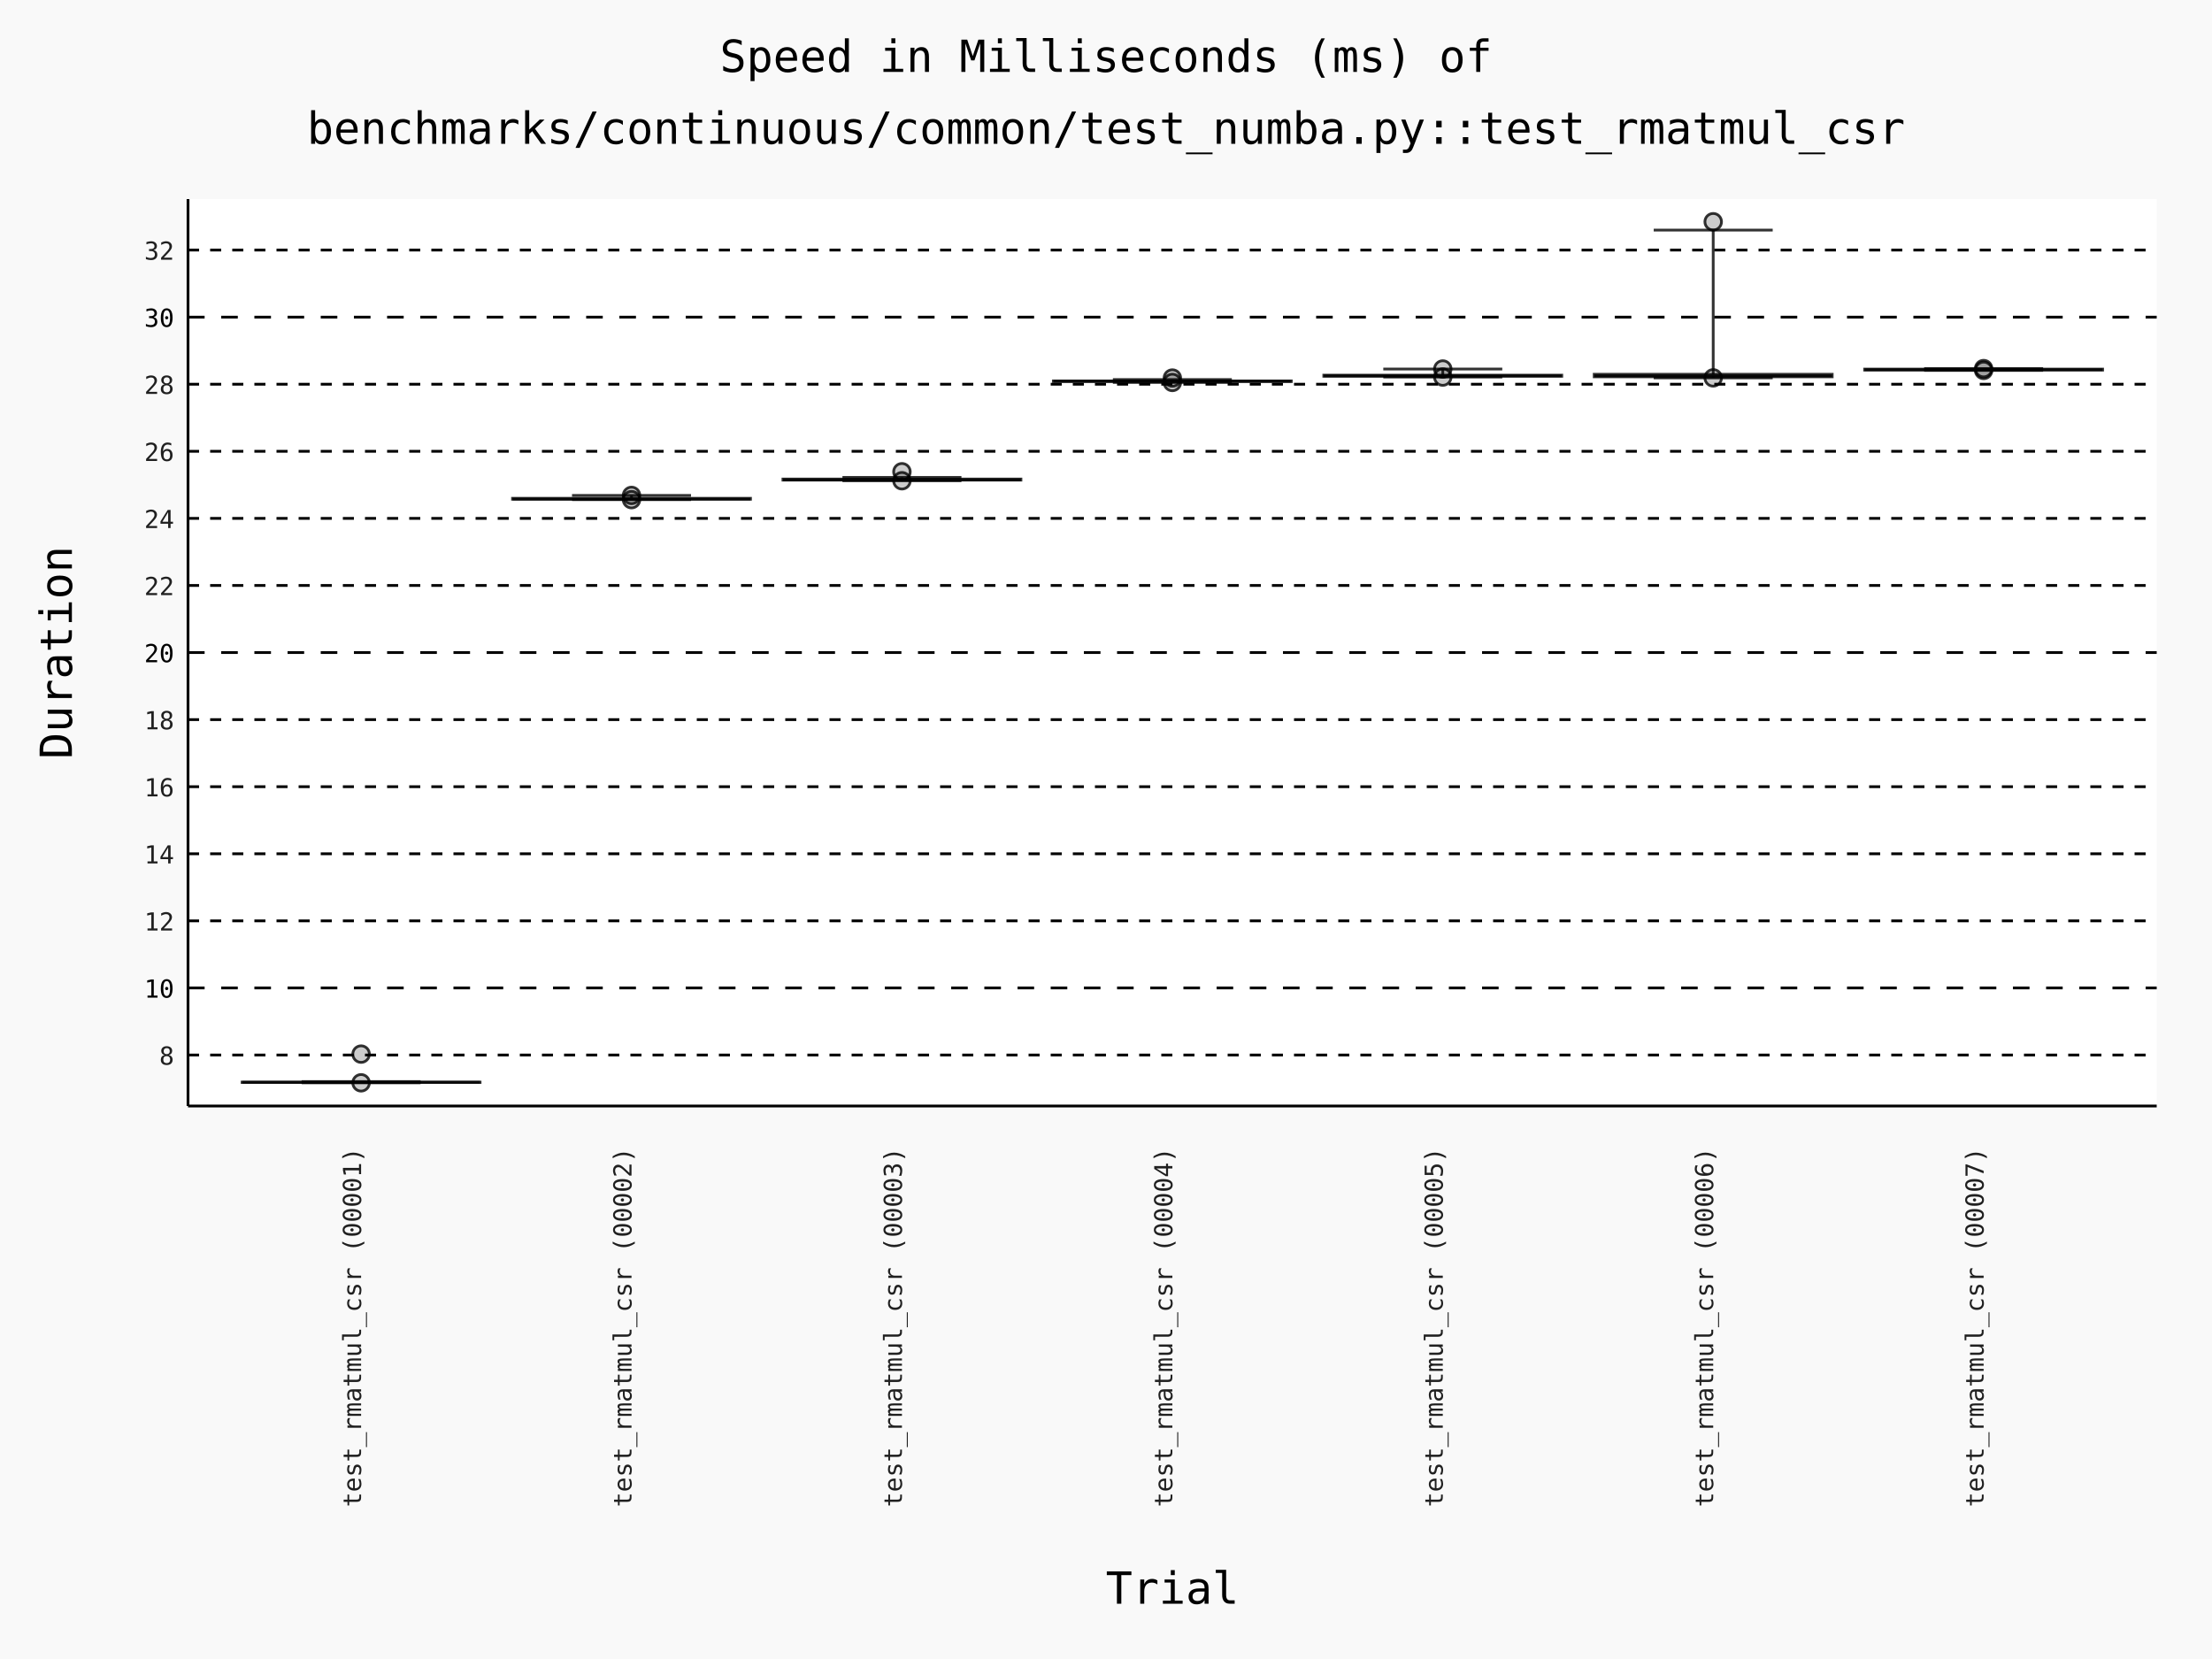
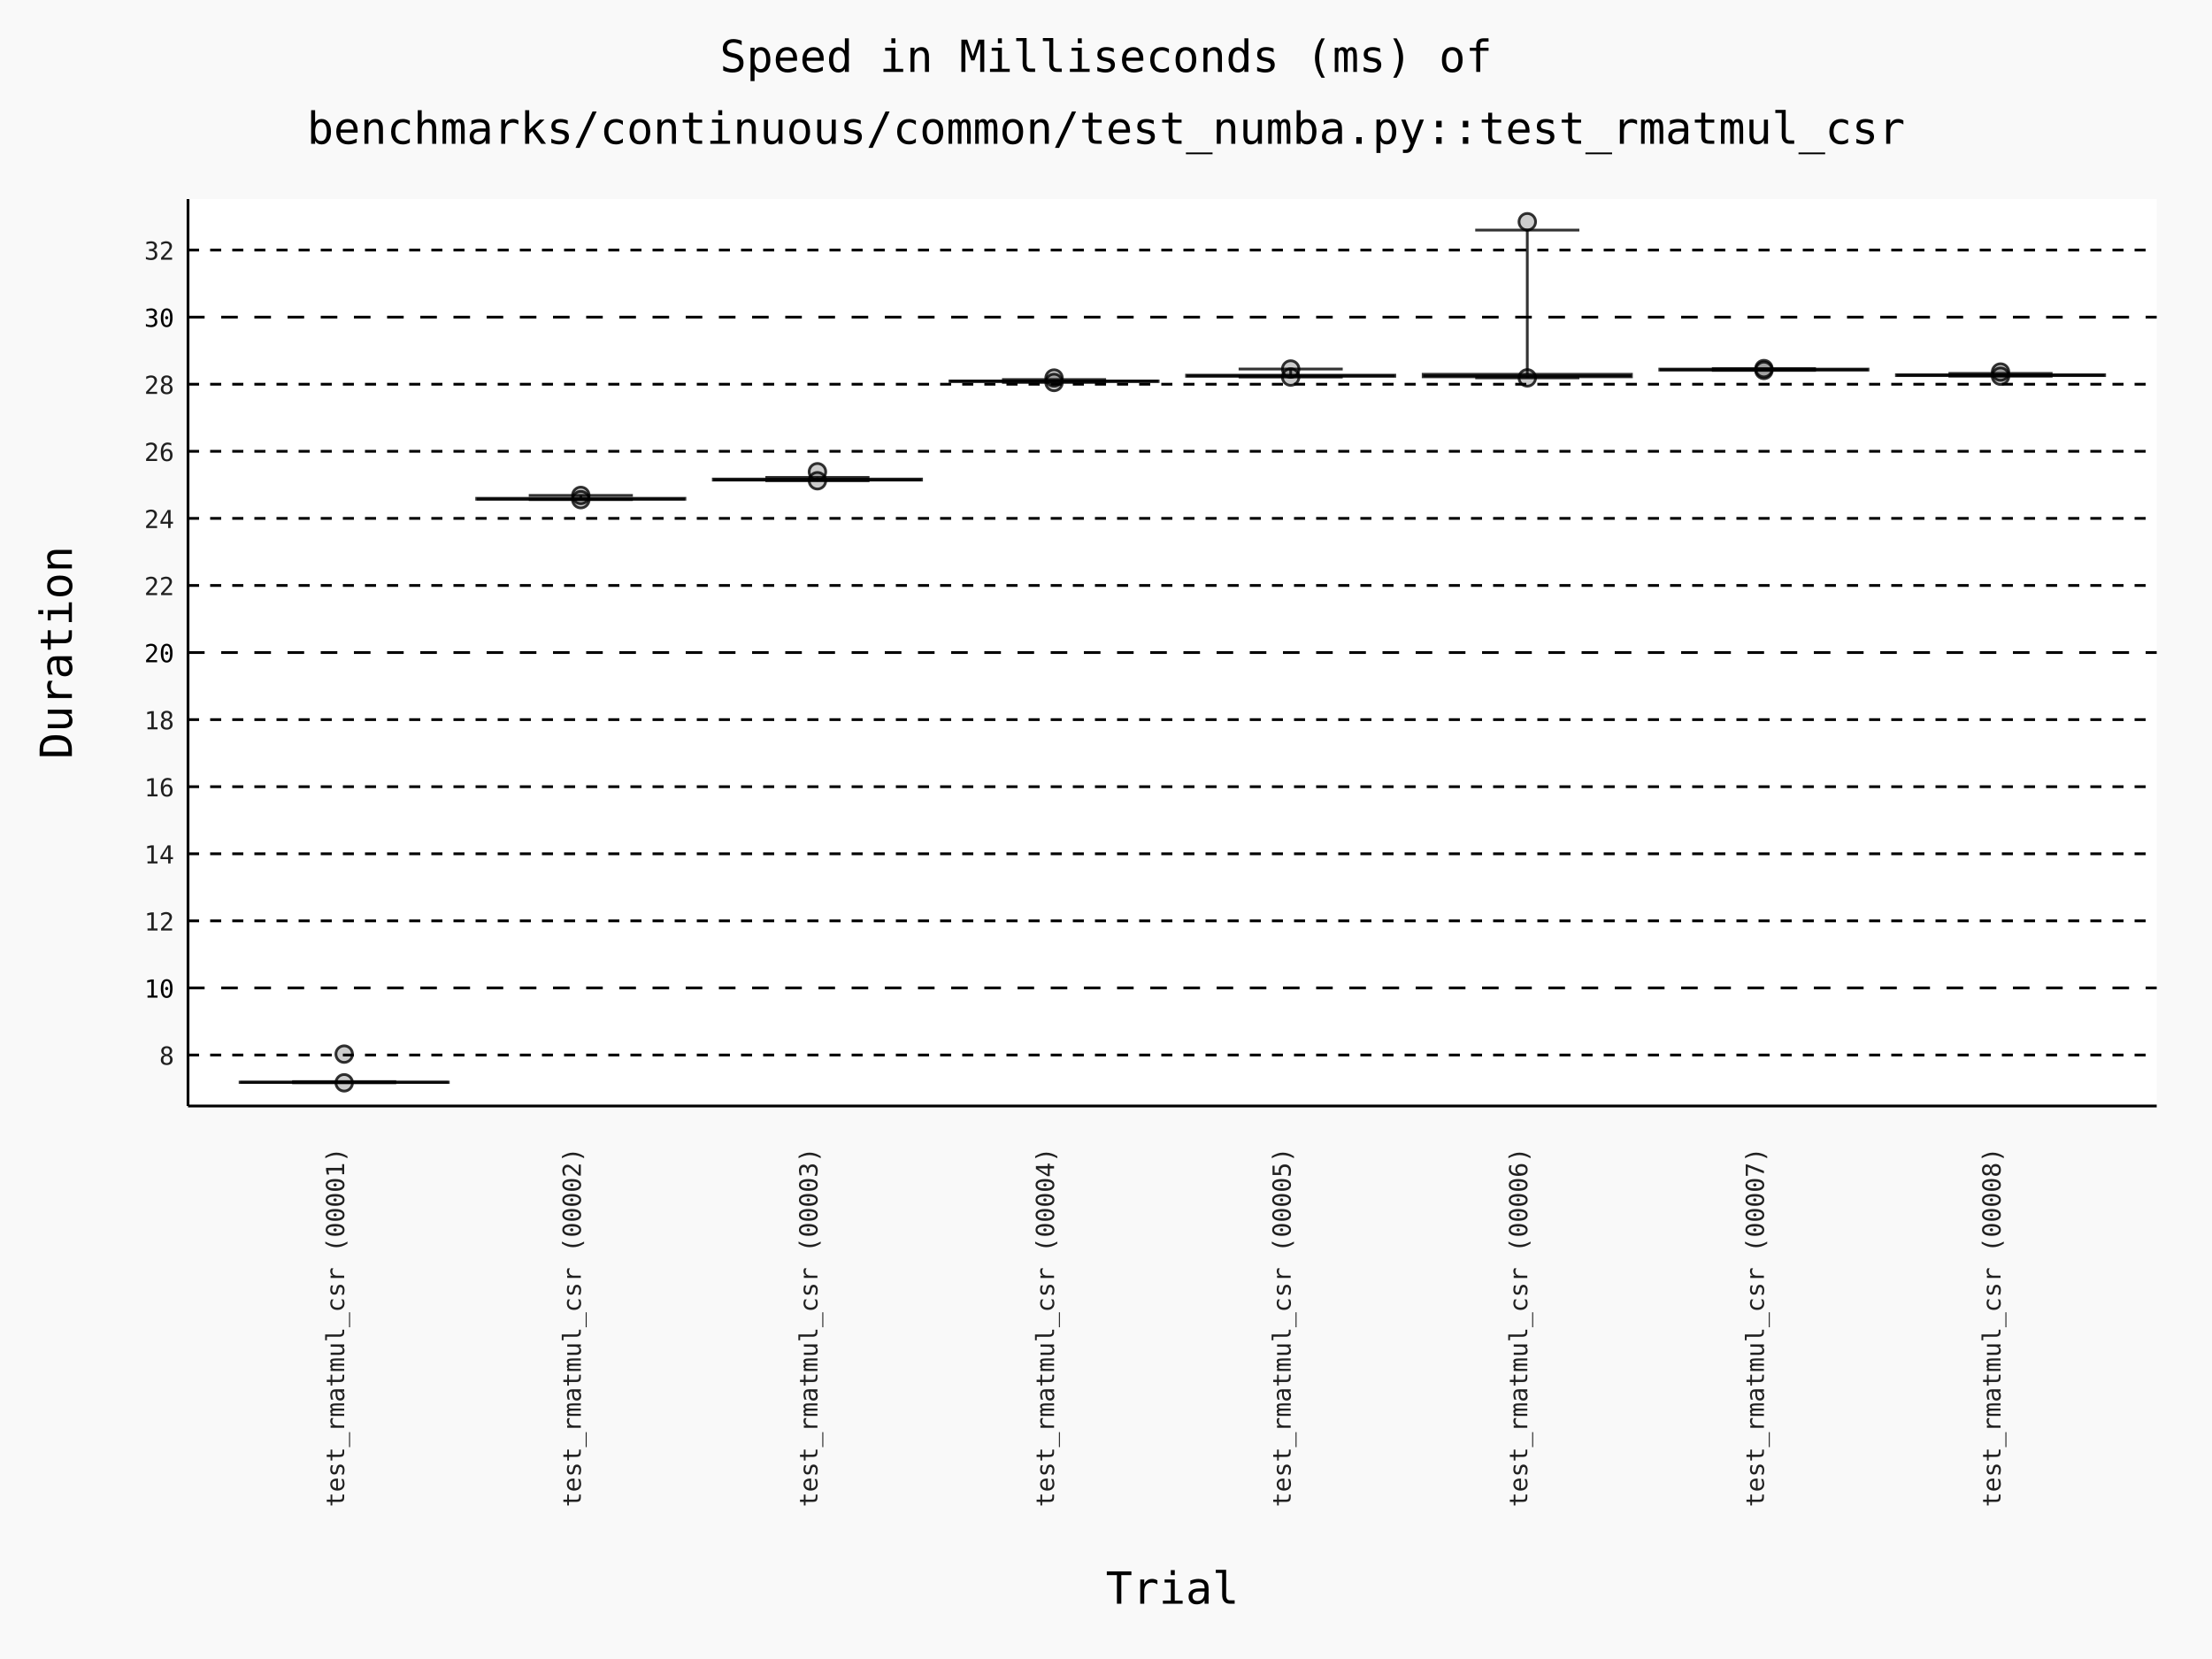
- <svg xmlns="http://www.w3.org/2000/svg" id="chart-fbdef8bd-3970-4d0d-8aaa-e2d24a8846f6" class="pygal-chart" viewBox="0 0 800 600">
+ <svg xmlns="http://www.w3.org/2000/svg" id="chart-9d02bee4-a7a6-4a0a-b1f0-3e94d3b3ff02" class="pygal-chart" viewBox="0 0 800 600">
  <defs>
-     <style type="text/css">#chart-fbdef8bd-3970-4d0d-8aaa-e2d24a8846f6{-webkit-user-select:none;-webkit-font-smoothing:antialiased;font-family:Consolas,"Deja Vu Sans Mono","Bitstream Vera Sans Mono","Courier New",monospace}#chart-fbdef8bd-3970-4d0d-8aaa-e2d24a8846f6 .title{font-family:Consolas,"Deja Vu Sans Mono","Bitstream Vera Sans Mono","Courier New",monospace;font-size:16px}#chart-fbdef8bd-3970-4d0d-8aaa-e2d24a8846f6 .legends .legend text{font-family:Consolas,"Deja Vu Sans Mono","Bitstream Vera Sans Mono","Courier New",monospace;font-size:14px}#chart-fbdef8bd-3970-4d0d-8aaa-e2d24a8846f6 .axis text{font-family:Consolas,"Deja Vu Sans Mono","Bitstream Vera Sans Mono","Courier New",monospace;font-size:10px}#chart-fbdef8bd-3970-4d0d-8aaa-e2d24a8846f6 .axis text.major{font-family:Consolas,"Deja Vu Sans Mono","Bitstream Vera Sans Mono","Courier New",monospace;font-size:10px}#chart-fbdef8bd-3970-4d0d-8aaa-e2d24a8846f6 .text-overlay text.value{font-family:Consolas,"Deja Vu Sans Mono","Bitstream Vera Sans Mono","Courier New",monospace;font-size:16px}#chart-fbdef8bd-3970-4d0d-8aaa-e2d24a8846f6 .text-overlay text.label{font-family:Consolas,"Deja Vu Sans Mono","Bitstream Vera Sans Mono","Courier New",monospace;font-size:10px}#chart-fbdef8bd-3970-4d0d-8aaa-e2d24a8846f6 .tooltip{font-family:Consolas,"Deja Vu Sans Mono","Bitstream Vera Sans Mono","Courier New",monospace;font-size:14px}#chart-fbdef8bd-3970-4d0d-8aaa-e2d24a8846f6 text.no_data{font-family:Consolas,"Deja Vu Sans Mono","Bitstream Vera Sans Mono","Courier New",monospace;font-size:64px}
- #chart-fbdef8bd-3970-4d0d-8aaa-e2d24a8846f6{background-color:rgba(249,249,249,1)}#chart-fbdef8bd-3970-4d0d-8aaa-e2d24a8846f6 path,#chart-fbdef8bd-3970-4d0d-8aaa-e2d24a8846f6 line,#chart-fbdef8bd-3970-4d0d-8aaa-e2d24a8846f6 rect,#chart-fbdef8bd-3970-4d0d-8aaa-e2d24a8846f6 circle{-webkit-transition:150ms;-moz-transition:150ms;transition:150ms}#chart-fbdef8bd-3970-4d0d-8aaa-e2d24a8846f6 .graph &gt; .background{fill:rgba(249,249,249,1)}#chart-fbdef8bd-3970-4d0d-8aaa-e2d24a8846f6 .plot &gt; .background{fill:rgba(255,255,255,1)}#chart-fbdef8bd-3970-4d0d-8aaa-e2d24a8846f6 .graph{fill:rgba(0,0,0,.87)}#chart-fbdef8bd-3970-4d0d-8aaa-e2d24a8846f6 text.no_data{fill:rgba(0,0,0,1)}#chart-fbdef8bd-3970-4d0d-8aaa-e2d24a8846f6 .title{fill:rgba(0,0,0,1)}#chart-fbdef8bd-3970-4d0d-8aaa-e2d24a8846f6 .legends .legend text{fill:rgba(0,0,0,.87)}#chart-fbdef8bd-3970-4d0d-8aaa-e2d24a8846f6 .legends .legend:hover text{fill:rgba(0,0,0,1)}#chart-fbdef8bd-3970-4d0d-8aaa-e2d24a8846f6 .axis .line{stroke:rgba(0,0,0,1)}#chart-fbdef8bd-3970-4d0d-8aaa-e2d24a8846f6 .axis .guide.line{stroke:rgba(0,0,0,.54)}#chart-fbdef8bd-3970-4d0d-8aaa-e2d24a8846f6 .axis .major.line{stroke:rgba(0,0,0,.87)}#chart-fbdef8bd-3970-4d0d-8aaa-e2d24a8846f6 .axis text.major{fill:rgba(0,0,0,1)}#chart-fbdef8bd-3970-4d0d-8aaa-e2d24a8846f6 .axis.y .guides:hover .guide.line,#chart-fbdef8bd-3970-4d0d-8aaa-e2d24a8846f6 .line-graph .axis.x .guides:hover .guide.line,#chart-fbdef8bd-3970-4d0d-8aaa-e2d24a8846f6 .stackedline-graph .axis.x .guides:hover .guide.line,#chart-fbdef8bd-3970-4d0d-8aaa-e2d24a8846f6 .xy-graph .axis.x .guides:hover .guide.line{stroke:rgba(0,0,0,1)}#chart-fbdef8bd-3970-4d0d-8aaa-e2d24a8846f6 .axis .guides:hover text{fill:rgba(0,0,0,1)}#chart-fbdef8bd-3970-4d0d-8aaa-e2d24a8846f6 .reactive{fill-opacity:.7;stroke-opacity:.8;stroke-width:1}#chart-fbdef8bd-3970-4d0d-8aaa-e2d24a8846f6 .ci{stroke:rgba(0,0,0,.87)}#chart-fbdef8bd-3970-4d0d-8aaa-e2d24a8846f6 .reactive.active,#chart-fbdef8bd-3970-4d0d-8aaa-e2d24a8846f6 .active .reactive{fill-opacity:.8;stroke-opacity:.9;stroke-width:4}#chart-fbdef8bd-3970-4d0d-8aaa-e2d24a8846f6 .ci .reactive.active{stroke-width:1.5}#chart-fbdef8bd-3970-4d0d-8aaa-e2d24a8846f6 .series text{fill:rgba(0,0,0,1)}#chart-fbdef8bd-3970-4d0d-8aaa-e2d24a8846f6 .tooltip rect{fill:rgba(255,255,255,1);stroke:rgba(0,0,0,1);-webkit-transition:opacity 150ms;-moz-transition:opacity 150ms;transition:opacity 150ms}#chart-fbdef8bd-3970-4d0d-8aaa-e2d24a8846f6 .tooltip .label{fill:rgba(0,0,0,.87)}#chart-fbdef8bd-3970-4d0d-8aaa-e2d24a8846f6 .tooltip .label{fill:rgba(0,0,0,.87)}#chart-fbdef8bd-3970-4d0d-8aaa-e2d24a8846f6 .tooltip .legend{font-size:.8em;fill:rgba(0,0,0,.54)}#chart-fbdef8bd-3970-4d0d-8aaa-e2d24a8846f6 .tooltip .x_label{font-size:.6em;fill:rgba(0,0,0,1)}#chart-fbdef8bd-3970-4d0d-8aaa-e2d24a8846f6 .tooltip .xlink{font-size:.5em;text-decoration:underline}#chart-fbdef8bd-3970-4d0d-8aaa-e2d24a8846f6 .tooltip .value{font-size:1.5em}#chart-fbdef8bd-3970-4d0d-8aaa-e2d24a8846f6 .bound{font-size:.5em}#chart-fbdef8bd-3970-4d0d-8aaa-e2d24a8846f6 .max-value{font-size:.75em;fill:rgba(0,0,0,.54)}#chart-fbdef8bd-3970-4d0d-8aaa-e2d24a8846f6 .map-element{fill:rgba(255,255,255,1);stroke:rgba(0,0,0,.54) !important}#chart-fbdef8bd-3970-4d0d-8aaa-e2d24a8846f6 .map-element .reactive{fill-opacity:inherit;stroke-opacity:inherit}#chart-fbdef8bd-3970-4d0d-8aaa-e2d24a8846f6 .color-0,#chart-fbdef8bd-3970-4d0d-8aaa-e2d24a8846f6 .color-0 a:visited{stroke:#000000;fill:#000000}#chart-fbdef8bd-3970-4d0d-8aaa-e2d24a8846f6 .color-1,#chart-fbdef8bd-3970-4d0d-8aaa-e2d24a8846f6 .color-1 a:visited{stroke:#000000;fill:#000000}#chart-fbdef8bd-3970-4d0d-8aaa-e2d24a8846f6 .color-2,#chart-fbdef8bd-3970-4d0d-8aaa-e2d24a8846f6 .color-2 a:visited{stroke:#000000;fill:#000000}#chart-fbdef8bd-3970-4d0d-8aaa-e2d24a8846f6 .color-3,#chart-fbdef8bd-3970-4d0d-8aaa-e2d24a8846f6 .color-3 a:visited{stroke:#000000;fill:#000000}#chart-fbdef8bd-3970-4d0d-8aaa-e2d24a8846f6 .color-4,#chart-fbdef8bd-3970-4d0d-8aaa-e2d24a8846f6 .color-4 a:visited{stroke:#000000;fill:#000000}#chart-fbdef8bd-3970-4d0d-8aaa-e2d24a8846f6 .color-5,#chart-fbdef8bd-3970-4d0d-8aaa-e2d24a8846f6 .color-5 a:visited{stroke:#000000;fill:#000000}#chart-fbdef8bd-3970-4d0d-8aaa-e2d24a8846f6 .color-6,#chart-fbdef8bd-3970-4d0d-8aaa-e2d24a8846f6 .color-6 a:visited{stroke:#000000;fill:#000000}#chart-fbdef8bd-3970-4d0d-8aaa-e2d24a8846f6 .text-overlay .color-0 text{fill:white}#chart-fbdef8bd-3970-4d0d-8aaa-e2d24a8846f6 .text-overlay .color-1 text{fill:white}#chart-fbdef8bd-3970-4d0d-8aaa-e2d24a8846f6 .text-overlay .color-2 text{fill:white}#chart-fbdef8bd-3970-4d0d-8aaa-e2d24a8846f6 .text-overlay .color-3 text{fill:white}#chart-fbdef8bd-3970-4d0d-8aaa-e2d24a8846f6 .text-overlay .color-4 text{fill:white}#chart-fbdef8bd-3970-4d0d-8aaa-e2d24a8846f6 .text-overlay .color-5 text{fill:white}#chart-fbdef8bd-3970-4d0d-8aaa-e2d24a8846f6 .text-overlay .color-6 text{fill:white}
- #chart-fbdef8bd-3970-4d0d-8aaa-e2d24a8846f6 text.no_data{text-anchor:middle}#chart-fbdef8bd-3970-4d0d-8aaa-e2d24a8846f6 .guide.line{fill:none}#chart-fbdef8bd-3970-4d0d-8aaa-e2d24a8846f6 .centered{text-anchor:middle}#chart-fbdef8bd-3970-4d0d-8aaa-e2d24a8846f6 .title{text-anchor:middle}#chart-fbdef8bd-3970-4d0d-8aaa-e2d24a8846f6 .legends .legend text{fill-opacity:1}#chart-fbdef8bd-3970-4d0d-8aaa-e2d24a8846f6 .axis.x text{text-anchor:middle}#chart-fbdef8bd-3970-4d0d-8aaa-e2d24a8846f6 .axis.x:not(.web) text[transform]{text-anchor:start}#chart-fbdef8bd-3970-4d0d-8aaa-e2d24a8846f6 .axis.x:not(.web) text[transform].backwards{text-anchor:end}#chart-fbdef8bd-3970-4d0d-8aaa-e2d24a8846f6 .axis.y text{text-anchor:end}#chart-fbdef8bd-3970-4d0d-8aaa-e2d24a8846f6 .axis.y text[transform].backwards{text-anchor:start}#chart-fbdef8bd-3970-4d0d-8aaa-e2d24a8846f6 .axis.y2 text{text-anchor:start}#chart-fbdef8bd-3970-4d0d-8aaa-e2d24a8846f6 .axis.y2 text[transform].backwards{text-anchor:end}#chart-fbdef8bd-3970-4d0d-8aaa-e2d24a8846f6 .axis .guide.line{stroke-dasharray:4,4;stroke:black}#chart-fbdef8bd-3970-4d0d-8aaa-e2d24a8846f6 .axis .major.guide.line{stroke-dasharray:6,6;stroke:black}#chart-fbdef8bd-3970-4d0d-8aaa-e2d24a8846f6 .horizontal .axis.y .guide.line,#chart-fbdef8bd-3970-4d0d-8aaa-e2d24a8846f6 .horizontal .axis.y2 .guide.line,#chart-fbdef8bd-3970-4d0d-8aaa-e2d24a8846f6 .vertical .axis.x .guide.line{opacity:0}#chart-fbdef8bd-3970-4d0d-8aaa-e2d24a8846f6 .horizontal .axis.always_show .guide.line,#chart-fbdef8bd-3970-4d0d-8aaa-e2d24a8846f6 .vertical .axis.always_show .guide.line{opacity:1 !important}#chart-fbdef8bd-3970-4d0d-8aaa-e2d24a8846f6 .axis.y .guides:hover .guide.line,#chart-fbdef8bd-3970-4d0d-8aaa-e2d24a8846f6 .axis.y2 .guides:hover .guide.line,#chart-fbdef8bd-3970-4d0d-8aaa-e2d24a8846f6 .axis.x .guides:hover .guide.line{opacity:1}#chart-fbdef8bd-3970-4d0d-8aaa-e2d24a8846f6 .axis .guides:hover text{opacity:1}#chart-fbdef8bd-3970-4d0d-8aaa-e2d24a8846f6 .nofill{fill:none}#chart-fbdef8bd-3970-4d0d-8aaa-e2d24a8846f6 .subtle-fill{fill-opacity:.2}#chart-fbdef8bd-3970-4d0d-8aaa-e2d24a8846f6 .dot{stroke-width:1px;fill-opacity:1;stroke-opacity:1}#chart-fbdef8bd-3970-4d0d-8aaa-e2d24a8846f6 .dot.active{stroke-width:5px}#chart-fbdef8bd-3970-4d0d-8aaa-e2d24a8846f6 .dot.negative{fill:transparent}#chart-fbdef8bd-3970-4d0d-8aaa-e2d24a8846f6 text,#chart-fbdef8bd-3970-4d0d-8aaa-e2d24a8846f6 tspan{stroke:none !important}#chart-fbdef8bd-3970-4d0d-8aaa-e2d24a8846f6 .series text.active{opacity:1}#chart-fbdef8bd-3970-4d0d-8aaa-e2d24a8846f6 .tooltip rect{fill-opacity:.95;stroke-width:.5}#chart-fbdef8bd-3970-4d0d-8aaa-e2d24a8846f6 .tooltip text{fill-opacity:1}#chart-fbdef8bd-3970-4d0d-8aaa-e2d24a8846f6 .showable{visibility:hidden}#chart-fbdef8bd-3970-4d0d-8aaa-e2d24a8846f6 .showable.shown{visibility:visible}#chart-fbdef8bd-3970-4d0d-8aaa-e2d24a8846f6 .gauge-background{fill:rgba(229,229,229,1);stroke:none}#chart-fbdef8bd-3970-4d0d-8aaa-e2d24a8846f6 .bg-lines{stroke:rgba(249,249,249,1);stroke-width:2px}
+     <style type="text/css">#chart-9d02bee4-a7a6-4a0a-b1f0-3e94d3b3ff02{-webkit-user-select:none;-webkit-font-smoothing:antialiased;font-family:Consolas,"Deja Vu Sans Mono","Bitstream Vera Sans Mono","Courier New",monospace}#chart-9d02bee4-a7a6-4a0a-b1f0-3e94d3b3ff02 .title{font-family:Consolas,"Deja Vu Sans Mono","Bitstream Vera Sans Mono","Courier New",monospace;font-size:16px}#chart-9d02bee4-a7a6-4a0a-b1f0-3e94d3b3ff02 .legends .legend text{font-family:Consolas,"Deja Vu Sans Mono","Bitstream Vera Sans Mono","Courier New",monospace;font-size:14px}#chart-9d02bee4-a7a6-4a0a-b1f0-3e94d3b3ff02 .axis text{font-family:Consolas,"Deja Vu Sans Mono","Bitstream Vera Sans Mono","Courier New",monospace;font-size:10px}#chart-9d02bee4-a7a6-4a0a-b1f0-3e94d3b3ff02 .axis text.major{font-family:Consolas,"Deja Vu Sans Mono","Bitstream Vera Sans Mono","Courier New",monospace;font-size:10px}#chart-9d02bee4-a7a6-4a0a-b1f0-3e94d3b3ff02 .text-overlay text.value{font-family:Consolas,"Deja Vu Sans Mono","Bitstream Vera Sans Mono","Courier New",monospace;font-size:16px}#chart-9d02bee4-a7a6-4a0a-b1f0-3e94d3b3ff02 .text-overlay text.label{font-family:Consolas,"Deja Vu Sans Mono","Bitstream Vera Sans Mono","Courier New",monospace;font-size:10px}#chart-9d02bee4-a7a6-4a0a-b1f0-3e94d3b3ff02 .tooltip{font-family:Consolas,"Deja Vu Sans Mono","Bitstream Vera Sans Mono","Courier New",monospace;font-size:14px}#chart-9d02bee4-a7a6-4a0a-b1f0-3e94d3b3ff02 text.no_data{font-family:Consolas,"Deja Vu Sans Mono","Bitstream Vera Sans Mono","Courier New",monospace;font-size:64px}
+ #chart-9d02bee4-a7a6-4a0a-b1f0-3e94d3b3ff02{background-color:rgba(249,249,249,1)}#chart-9d02bee4-a7a6-4a0a-b1f0-3e94d3b3ff02 path,#chart-9d02bee4-a7a6-4a0a-b1f0-3e94d3b3ff02 line,#chart-9d02bee4-a7a6-4a0a-b1f0-3e94d3b3ff02 rect,#chart-9d02bee4-a7a6-4a0a-b1f0-3e94d3b3ff02 circle{-webkit-transition:150ms;-moz-transition:150ms;transition:150ms}#chart-9d02bee4-a7a6-4a0a-b1f0-3e94d3b3ff02 .graph &gt; .background{fill:rgba(249,249,249,1)}#chart-9d02bee4-a7a6-4a0a-b1f0-3e94d3b3ff02 .plot &gt; .background{fill:rgba(255,255,255,1)}#chart-9d02bee4-a7a6-4a0a-b1f0-3e94d3b3ff02 .graph{fill:rgba(0,0,0,.87)}#chart-9d02bee4-a7a6-4a0a-b1f0-3e94d3b3ff02 text.no_data{fill:rgba(0,0,0,1)}#chart-9d02bee4-a7a6-4a0a-b1f0-3e94d3b3ff02 .title{fill:rgba(0,0,0,1)}#chart-9d02bee4-a7a6-4a0a-b1f0-3e94d3b3ff02 .legends .legend text{fill:rgba(0,0,0,.87)}#chart-9d02bee4-a7a6-4a0a-b1f0-3e94d3b3ff02 .legends .legend:hover text{fill:rgba(0,0,0,1)}#chart-9d02bee4-a7a6-4a0a-b1f0-3e94d3b3ff02 .axis .line{stroke:rgba(0,0,0,1)}#chart-9d02bee4-a7a6-4a0a-b1f0-3e94d3b3ff02 .axis .guide.line{stroke:rgba(0,0,0,.54)}#chart-9d02bee4-a7a6-4a0a-b1f0-3e94d3b3ff02 .axis .major.line{stroke:rgba(0,0,0,.87)}#chart-9d02bee4-a7a6-4a0a-b1f0-3e94d3b3ff02 .axis text.major{fill:rgba(0,0,0,1)}#chart-9d02bee4-a7a6-4a0a-b1f0-3e94d3b3ff02 .axis.y .guides:hover .guide.line,#chart-9d02bee4-a7a6-4a0a-b1f0-3e94d3b3ff02 .line-graph .axis.x .guides:hover .guide.line,#chart-9d02bee4-a7a6-4a0a-b1f0-3e94d3b3ff02 .stackedline-graph .axis.x .guides:hover .guide.line,#chart-9d02bee4-a7a6-4a0a-b1f0-3e94d3b3ff02 .xy-graph .axis.x .guides:hover .guide.line{stroke:rgba(0,0,0,1)}#chart-9d02bee4-a7a6-4a0a-b1f0-3e94d3b3ff02 .axis .guides:hover text{fill:rgba(0,0,0,1)}#chart-9d02bee4-a7a6-4a0a-b1f0-3e94d3b3ff02 .reactive{fill-opacity:.7;stroke-opacity:.8;stroke-width:1}#chart-9d02bee4-a7a6-4a0a-b1f0-3e94d3b3ff02 .ci{stroke:rgba(0,0,0,.87)}#chart-9d02bee4-a7a6-4a0a-b1f0-3e94d3b3ff02 .reactive.active,#chart-9d02bee4-a7a6-4a0a-b1f0-3e94d3b3ff02 .active .reactive{fill-opacity:.8;stroke-opacity:.9;stroke-width:4}#chart-9d02bee4-a7a6-4a0a-b1f0-3e94d3b3ff02 .ci .reactive.active{stroke-width:1.5}#chart-9d02bee4-a7a6-4a0a-b1f0-3e94d3b3ff02 .series text{fill:rgba(0,0,0,1)}#chart-9d02bee4-a7a6-4a0a-b1f0-3e94d3b3ff02 .tooltip rect{fill:rgba(255,255,255,1);stroke:rgba(0,0,0,1);-webkit-transition:opacity 150ms;-moz-transition:opacity 150ms;transition:opacity 150ms}#chart-9d02bee4-a7a6-4a0a-b1f0-3e94d3b3ff02 .tooltip .label{fill:rgba(0,0,0,.87)}#chart-9d02bee4-a7a6-4a0a-b1f0-3e94d3b3ff02 .tooltip .label{fill:rgba(0,0,0,.87)}#chart-9d02bee4-a7a6-4a0a-b1f0-3e94d3b3ff02 .tooltip .legend{font-size:.8em;fill:rgba(0,0,0,.54)}#chart-9d02bee4-a7a6-4a0a-b1f0-3e94d3b3ff02 .tooltip .x_label{font-size:.6em;fill:rgba(0,0,0,1)}#chart-9d02bee4-a7a6-4a0a-b1f0-3e94d3b3ff02 .tooltip .xlink{font-size:.5em;text-decoration:underline}#chart-9d02bee4-a7a6-4a0a-b1f0-3e94d3b3ff02 .tooltip .value{font-size:1.5em}#chart-9d02bee4-a7a6-4a0a-b1f0-3e94d3b3ff02 .bound{font-size:.5em}#chart-9d02bee4-a7a6-4a0a-b1f0-3e94d3b3ff02 .max-value{font-size:.75em;fill:rgba(0,0,0,.54)}#chart-9d02bee4-a7a6-4a0a-b1f0-3e94d3b3ff02 .map-element{fill:rgba(255,255,255,1);stroke:rgba(0,0,0,.54) !important}#chart-9d02bee4-a7a6-4a0a-b1f0-3e94d3b3ff02 .map-element .reactive{fill-opacity:inherit;stroke-opacity:inherit}#chart-9d02bee4-a7a6-4a0a-b1f0-3e94d3b3ff02 .color-0,#chart-9d02bee4-a7a6-4a0a-b1f0-3e94d3b3ff02 .color-0 a:visited{stroke:#000000;fill:#000000}#chart-9d02bee4-a7a6-4a0a-b1f0-3e94d3b3ff02 .color-1,#chart-9d02bee4-a7a6-4a0a-b1f0-3e94d3b3ff02 .color-1 a:visited{stroke:#000000;fill:#000000}#chart-9d02bee4-a7a6-4a0a-b1f0-3e94d3b3ff02 .color-2,#chart-9d02bee4-a7a6-4a0a-b1f0-3e94d3b3ff02 .color-2 a:visited{stroke:#000000;fill:#000000}#chart-9d02bee4-a7a6-4a0a-b1f0-3e94d3b3ff02 .color-3,#chart-9d02bee4-a7a6-4a0a-b1f0-3e94d3b3ff02 .color-3 a:visited{stroke:#000000;fill:#000000}#chart-9d02bee4-a7a6-4a0a-b1f0-3e94d3b3ff02 .color-4,#chart-9d02bee4-a7a6-4a0a-b1f0-3e94d3b3ff02 .color-4 a:visited{stroke:#000000;fill:#000000}#chart-9d02bee4-a7a6-4a0a-b1f0-3e94d3b3ff02 .color-5,#chart-9d02bee4-a7a6-4a0a-b1f0-3e94d3b3ff02 .color-5 a:visited{stroke:#000000;fill:#000000}#chart-9d02bee4-a7a6-4a0a-b1f0-3e94d3b3ff02 .color-6,#chart-9d02bee4-a7a6-4a0a-b1f0-3e94d3b3ff02 .color-6 a:visited{stroke:#000000;fill:#000000}#chart-9d02bee4-a7a6-4a0a-b1f0-3e94d3b3ff02 .color-7,#chart-9d02bee4-a7a6-4a0a-b1f0-3e94d3b3ff02 .color-7 a:visited{stroke:#000000;fill:#000000}#chart-9d02bee4-a7a6-4a0a-b1f0-3e94d3b3ff02 .text-overlay .color-0 text{fill:white}#chart-9d02bee4-a7a6-4a0a-b1f0-3e94d3b3ff02 .text-overlay .color-1 text{fill:white}#chart-9d02bee4-a7a6-4a0a-b1f0-3e94d3b3ff02 .text-overlay .color-2 text{fill:white}#chart-9d02bee4-a7a6-4a0a-b1f0-3e94d3b3ff02 .text-overlay .color-3 text{fill:white}#chart-9d02bee4-a7a6-4a0a-b1f0-3e94d3b3ff02 .text-overlay .color-4 text{fill:white}#chart-9d02bee4-a7a6-4a0a-b1f0-3e94d3b3ff02 .text-overlay .color-5 text{fill:white}#chart-9d02bee4-a7a6-4a0a-b1f0-3e94d3b3ff02 .text-overlay .color-6 text{fill:white}#chart-9d02bee4-a7a6-4a0a-b1f0-3e94d3b3ff02 .text-overlay .color-7 text{fill:white}
+ #chart-9d02bee4-a7a6-4a0a-b1f0-3e94d3b3ff02 text.no_data{text-anchor:middle}#chart-9d02bee4-a7a6-4a0a-b1f0-3e94d3b3ff02 .guide.line{fill:none}#chart-9d02bee4-a7a6-4a0a-b1f0-3e94d3b3ff02 .centered{text-anchor:middle}#chart-9d02bee4-a7a6-4a0a-b1f0-3e94d3b3ff02 .title{text-anchor:middle}#chart-9d02bee4-a7a6-4a0a-b1f0-3e94d3b3ff02 .legends .legend text{fill-opacity:1}#chart-9d02bee4-a7a6-4a0a-b1f0-3e94d3b3ff02 .axis.x text{text-anchor:middle}#chart-9d02bee4-a7a6-4a0a-b1f0-3e94d3b3ff02 .axis.x:not(.web) text[transform]{text-anchor:start}#chart-9d02bee4-a7a6-4a0a-b1f0-3e94d3b3ff02 .axis.x:not(.web) text[transform].backwards{text-anchor:end}#chart-9d02bee4-a7a6-4a0a-b1f0-3e94d3b3ff02 .axis.y text{text-anchor:end}#chart-9d02bee4-a7a6-4a0a-b1f0-3e94d3b3ff02 .axis.y text[transform].backwards{text-anchor:start}#chart-9d02bee4-a7a6-4a0a-b1f0-3e94d3b3ff02 .axis.y2 text{text-anchor:start}#chart-9d02bee4-a7a6-4a0a-b1f0-3e94d3b3ff02 .axis.y2 text[transform].backwards{text-anchor:end}#chart-9d02bee4-a7a6-4a0a-b1f0-3e94d3b3ff02 .axis .guide.line{stroke-dasharray:4,4;stroke:black}#chart-9d02bee4-a7a6-4a0a-b1f0-3e94d3b3ff02 .axis .major.guide.line{stroke-dasharray:6,6;stroke:black}#chart-9d02bee4-a7a6-4a0a-b1f0-3e94d3b3ff02 .horizontal .axis.y .guide.line,#chart-9d02bee4-a7a6-4a0a-b1f0-3e94d3b3ff02 .horizontal .axis.y2 .guide.line,#chart-9d02bee4-a7a6-4a0a-b1f0-3e94d3b3ff02 .vertical .axis.x .guide.line{opacity:0}#chart-9d02bee4-a7a6-4a0a-b1f0-3e94d3b3ff02 .horizontal .axis.always_show .guide.line,#chart-9d02bee4-a7a6-4a0a-b1f0-3e94d3b3ff02 .vertical .axis.always_show .guide.line{opacity:1 !important}#chart-9d02bee4-a7a6-4a0a-b1f0-3e94d3b3ff02 .axis.y .guides:hover .guide.line,#chart-9d02bee4-a7a6-4a0a-b1f0-3e94d3b3ff02 .axis.y2 .guides:hover .guide.line,#chart-9d02bee4-a7a6-4a0a-b1f0-3e94d3b3ff02 .axis.x .guides:hover .guide.line{opacity:1}#chart-9d02bee4-a7a6-4a0a-b1f0-3e94d3b3ff02 .axis .guides:hover text{opacity:1}#chart-9d02bee4-a7a6-4a0a-b1f0-3e94d3b3ff02 .nofill{fill:none}#chart-9d02bee4-a7a6-4a0a-b1f0-3e94d3b3ff02 .subtle-fill{fill-opacity:.2}#chart-9d02bee4-a7a6-4a0a-b1f0-3e94d3b3ff02 .dot{stroke-width:1px;fill-opacity:1;stroke-opacity:1}#chart-9d02bee4-a7a6-4a0a-b1f0-3e94d3b3ff02 .dot.active{stroke-width:5px}#chart-9d02bee4-a7a6-4a0a-b1f0-3e94d3b3ff02 .dot.negative{fill:transparent}#chart-9d02bee4-a7a6-4a0a-b1f0-3e94d3b3ff02 text,#chart-9d02bee4-a7a6-4a0a-b1f0-3e94d3b3ff02 tspan{stroke:none !important}#chart-9d02bee4-a7a6-4a0a-b1f0-3e94d3b3ff02 .series text.active{opacity:1}#chart-9d02bee4-a7a6-4a0a-b1f0-3e94d3b3ff02 .tooltip rect{fill-opacity:.95;stroke-width:.5}#chart-9d02bee4-a7a6-4a0a-b1f0-3e94d3b3ff02 .tooltip text{fill-opacity:1}#chart-9d02bee4-a7a6-4a0a-b1f0-3e94d3b3ff02 .showable{visibility:hidden}#chart-9d02bee4-a7a6-4a0a-b1f0-3e94d3b3ff02 .showable.shown{visibility:visible}#chart-9d02bee4-a7a6-4a0a-b1f0-3e94d3b3ff02 .gauge-background{fill:rgba(229,229,229,1);stroke:none}#chart-9d02bee4-a7a6-4a0a-b1f0-3e94d3b3ff02 .bg-lines{stroke:rgba(249,249,249,1);stroke-width:2px}
.tooltip .value{font-size:1em !important}.axis text{font-size:9px !important}</style>
  </defs>
  <g class="graph custombox-graph vertical">
    <rect x="0" y="0" width="800" height="600" class="background" />
    <g transform="translate(68, 72)" class="plot">
      <rect x="0" y="0" width="712.0" height="328.0" class="background" />
      <g class="axis y always_show">
        <path d="M0 328 h712" class="line" />
        <g class="guides">
          <path d="M0 309.562 h712" class="guide line" />
          <text x="-5" y="313.062" class="">8</text>
        </g>
        <g class="guides">
          <path d="M0 285.302 h712" class="major guide line" />
          <text x="-5" y="288.802" class="major">10</text>
        </g>
        <g class="guides">
          <path d="M0 261.041 h712" class="guide line" />
          <text x="-5" y="264.541" class="">12</text>
        </g>
        <g class="guides">
          <path d="M0 236.781 h712" class="guide line" />
          <text x="-5" y="240.281" class="">14</text>
        </g>
        <g class="guides">
          <path d="M0 212.521 h712" class="guide line" />
          <text x="-5" y="216.021" class="">16</text>
        </g>
        <g class="guides">
          <path d="M0 188.26 h712" class="guide line" />
          <text x="-5" y="191.76" class="">18</text>
        </g>
        <g class="guides">
          <path d="M0 164 h712" class="major guide line" />
          <text x="-5" y="167.5" class="major">20</text>
        </g>
        <g class="guides">
          <path d="M0 139.74 h712" class="guide line" />
          <text x="-5" y="143.24" class="">22</text>
        </g>
        <g class="guides">
          <path d="M0 115.479 h712" class="guide line" />
          <text x="-5" y="118.979" class="">24</text>
        </g>
        <g class="guides">
          <path d="M0 91.219 h712" class="guide line" />
          <text x="-5" y="94.719" class="">26</text>
        </g>
        <g class="guides">
          <path d="M0 66.959 h712" class="guide line" />
          <text x="-5" y="70.459" class="">28</text>
        </g>
        <g class="guides">
          <path d="M0 42.698 h712" class="major guide line" />
          <text x="-5" y="46.198" class="major">30</text>
        </g>
        <g class="guides">
          <path d="M0 18.438 h712" class="guide line" />
          <text x="-5" y="21.938" class="">32</text>
        </g>
      </g>
      <g class="axis x">
        <path d="M0 0 v328" class="line" />
        <g class="guides">
-           <path d="M62.593 0 v328" class="guide line" />
-           <text x="62.593" y="343.0" class="backwards" transform="rotate(270 62.59341 343)">test_rmatmul_csr (00001)</text>
-         </g>
-         <g class="guides">
-           <path d="M160.396 0 v328" class="guide line" />
-           <text x="160.396" y="343.0" class="backwards" transform="rotate(270 160.3956 343)">test_rmatmul_csr (00002)</text>
-         </g>
-         <g class="guides">
-           <path d="M258.198 0 v328" class="guide line" />
-           <text x="258.198" y="343.0" class="backwards" transform="rotate(270 258.1978 343)">test_rmatmul_csr (00003)</text>
-         </g>
-         <g class="guides">
-           <path d="M356 0 v328" class="guide line" />
-           <text x="356.0" y="343.0" class="backwards" transform="rotate(270 356 343)">test_rmatmul_csr (00004)</text>
-         </g>
-         <g class="guides">
-           <path d="M453.802 0 v328" class="guide line" />
-           <text x="453.802" y="343.0" class="backwards" transform="rotate(270 453.8022 343)">test_rmatmul_csr (00005)</text>
-         </g>
-         <g class="guides">
-           <path d="M551.604 0 v328" class="guide line" />
-           <text x="551.604" y="343.0" class="backwards" transform="rotate(270 551.6044 343)">test_rmatmul_csr (00006)</text>
-         </g>
-         <g class="guides">
-           <path d="M649.407 0 v328" class="guide line" />
-           <text x="649.407" y="343.0" class="backwards" transform="rotate(270 649.4066 343)">test_rmatmul_csr (00007)</text>
+           <path d="M56.481 0 v328" class="guide line" />
+           <text x="56.481" y="343.0" class="backwards" transform="rotate(270 56.48077 343)">test_rmatmul_csr (00001)</text>
+         </g>
+         <g class="guides">
+           <path d="M142.058 0 v328" class="guide line" />
+           <text x="142.058" y="343.0" class="backwards" transform="rotate(270 142.0577 343)">test_rmatmul_csr (00002)</text>
+         </g>
+         <g class="guides">
+           <path d="M227.635 0 v328" class="guide line" />
+           <text x="227.635" y="343.0" class="backwards" transform="rotate(270 227.6346 343)">test_rmatmul_csr (00003)</text>
+         </g>
+         <g class="guides">
+           <path d="M313.212 0 v328" class="guide line" />
+           <text x="313.212" y="343.0" class="backwards" transform="rotate(270 313.2115 343)">test_rmatmul_csr (00004)</text>
+         </g>
+         <g class="guides">
+           <path d="M398.788 0 v328" class="guide line" />
+           <text x="398.788" y="343.0" class="backwards" transform="rotate(270 398.7885 343)">test_rmatmul_csr (00005)</text>
+         </g>
+         <g class="guides">
+           <path d="M484.365 0 v328" class="guide line" />
+           <text x="484.365" y="343.0" class="backwards" transform="rotate(270 484.3654 343)">test_rmatmul_csr (00006)</text>
+         </g>
+         <g class="guides">
+           <path d="M569.942 0 v328" class="guide line" />
+           <text x="569.942" y="343.0" class="backwards" transform="rotate(270 569.9423 343)">test_rmatmul_csr (00007)</text>
+         </g>
+         <g class="guides">
+           <path d="M655.519 0 v328" class="guide line" />
+           <text x="655.519" y="343.0" class="backwards" transform="rotate(270 655.5192 343)">test_rmatmul_csr (00008)</text>
        </g>
      </g>
      <g class="series serie-0 color-0">
        <g class="boxes">
          <g class="box">
-             <path stroke-width="3" d="M41.077 319.614 L84.11 319.614" class="reactive tooltip-trigger" />
-             <path stroke-width="3" d="M19.56 319.422 L105.626 319.422" class="reactive tooltip-trigger" />
-             <path stroke-width="3" d="M41.077 319.169 L84.11 319.169" class="reactive tooltip-trigger" />
-             <path stroke-width="2" d="M62.593 319.614 L62.593 319.483" class="reactive tooltip-trigger" />
-             <path stroke-width="2" d="M62.593 319.169 L62.593 319.359" class="reactive tooltip-trigger" />
-             <rect x="19.56" y="319.359" height="0.124" width="86.066" class="subtle-fill reactive tooltip-trigger" />
-             <circle cx="62.593" cy="319.614" r="3" class="subtle-fill reactive tooltip-trigger" />
-             <circle cx="62.593" cy="309.231" r="3" class="subtle-fill reactive tooltip-trigger" />
+             <path stroke-width="3" d="M37.654 319.614 L75.308 319.614" class="reactive tooltip-trigger" />
+             <path stroke-width="3" d="M18.827 319.422 L94.135 319.422" class="reactive tooltip-trigger" />
+             <path stroke-width="3" d="M37.654 319.169 L75.308 319.169" class="reactive tooltip-trigger" />
+             <path stroke-width="2" d="M56.481 319.614 L56.481 319.483" class="reactive tooltip-trigger" />
+             <path stroke-width="2" d="M56.481 319.169 L56.481 319.359" class="reactive tooltip-trigger" />
+             <rect x="18.827" y="319.359" height="0.124" width="75.308" class="subtle-fill reactive tooltip-trigger" />
+             <circle cx="56.481" cy="319.614" r="3" class="subtle-fill reactive tooltip-trigger" />
+             <circle cx="56.481" cy="309.231" r="3" class="subtle-fill reactive tooltip-trigger" />
          </g>
        </g>
      </g>
      <g class="series serie-1 color-1">
        <g class="boxes">
          <g class="box">
-             <path stroke-width="3" d="M138.879 108.699 L181.912 108.699" class="reactive tooltip-trigger" />
-             <path stroke-width="3" d="M117.363 108.478 L203.429 108.478" class="reactive tooltip-trigger" />
-             <path stroke-width="3" d="M138.879 107.179 L181.912 107.179" class="reactive tooltip-trigger" />
-             <path stroke-width="2" d="M160.396 108.699 L160.396 108.55" class="reactive tooltip-trigger" />
-             <path stroke-width="2" d="M160.396 107.179 L160.396 108.222" class="reactive tooltip-trigger" />
-             <rect x="117.363" y="108.222" height="0.327" width="86.066" class="subtle-fill reactive tooltip-trigger" />
-             <circle cx="160.396" cy="108.699" r="3" class="subtle-fill reactive tooltip-trigger" />
-             <circle cx="160.396" cy="107.179" r="3" class="subtle-fill reactive tooltip-trigger" />
+             <path stroke-width="3" d="M123.231 108.699 L160.885 108.699" class="reactive tooltip-trigger" />
+             <path stroke-width="3" d="M104.404 108.478 L179.712 108.478" class="reactive tooltip-trigger" />
+             <path stroke-width="3" d="M123.231 107.179 L160.885 107.179" class="reactive tooltip-trigger" />
+             <path stroke-width="2" d="M142.058 108.699 L142.058 108.55" class="reactive tooltip-trigger" />
+             <path stroke-width="2" d="M142.058 107.179 L142.058 108.222" class="reactive tooltip-trigger" />
+             <rect x="104.404" y="108.222" height="0.327" width="75.308" class="subtle-fill reactive tooltip-trigger" />
+             <circle cx="142.058" cy="108.699" r="3" class="subtle-fill reactive tooltip-trigger" />
+             <circle cx="142.058" cy="107.179" r="3" class="subtle-fill reactive tooltip-trigger" />
          </g>
        </g>
      </g>
      <g class="series serie-2 color-2">
        <g class="boxes">
          <g class="box">
-             <path stroke-width="3" d="M236.681 101.867 L279.714 101.867" class="reactive tooltip-trigger" />
-             <path stroke-width="3" d="M215.165 101.536 L301.231 101.536" class="reactive tooltip-trigger" />
-             <path stroke-width="3" d="M236.681 100.655 L279.714 100.655" class="reactive tooltip-trigger" />
-             <path stroke-width="2" d="M258.198 101.867 L258.198 101.639" class="reactive tooltip-trigger" />
-             <path stroke-width="2" d="M258.198 100.655 L258.198 101.254" class="reactive tooltip-trigger" />
-             <rect x="215.165" y="101.254" height="0.384" width="86.066" class="subtle-fill reactive tooltip-trigger" />
-             <circle cx="258.198" cy="101.867" r="3" class="subtle-fill reactive tooltip-trigger" />
-             <circle cx="258.198" cy="98.622" r="3" class="subtle-fill reactive tooltip-trigger" />
+             <path stroke-width="3" d="M208.808 101.867 L246.462 101.867" class="reactive tooltip-trigger" />
+             <path stroke-width="3" d="M189.981 101.536 L265.288 101.536" class="reactive tooltip-trigger" />
+             <path stroke-width="3" d="M208.808 100.655 L246.462 100.655" class="reactive tooltip-trigger" />
+             <path stroke-width="2" d="M227.635 101.867 L227.635 101.639" class="reactive tooltip-trigger" />
+             <path stroke-width="2" d="M227.635 100.655 L227.635 101.254" class="reactive tooltip-trigger" />
+             <rect x="189.981" y="101.254" height="0.384" width="75.308" class="subtle-fill reactive tooltip-trigger" />
+             <circle cx="227.635" cy="101.867" r="3" class="subtle-fill reactive tooltip-trigger" />
+             <circle cx="227.635" cy="98.622" r="3" class="subtle-fill reactive tooltip-trigger" />
          </g>
        </g>
      </g>
      <g class="series serie-3 color-3">
        <g class="boxes">
          <g class="box">
-             <path stroke-width="3" d="M334.484 66.316 L377.516 66.316" class="reactive tooltip-trigger" />
-             <path stroke-width="3" d="M312.967 65.872 L399.033 65.872" class="reactive tooltip-trigger" />
-             <path stroke-width="3" d="M334.484 65.264 L377.516 65.264" class="reactive tooltip-trigger" />
-             <path stroke-width="2" d="M356 66.316 L356 65.991" class="reactive tooltip-trigger" />
-             <path stroke-width="2" d="M356 65.264 L356 65.774" class="reactive tooltip-trigger" />
-             <rect x="312.967" y="65.774" height="0.217" width="86.066" class="subtle-fill reactive tooltip-trigger" />
-             <circle cx="356" cy="66.316" r="3" class="subtle-fill reactive tooltip-trigger" />
-             <circle cx="356" cy="64.729" r="3" class="subtle-fill reactive tooltip-trigger" />
+             <path stroke-width="3" d="M294.385 66.316 L332.038 66.316" class="reactive tooltip-trigger" />
+             <path stroke-width="3" d="M275.558 65.872 L350.865 65.872" class="reactive tooltip-trigger" />
+             <path stroke-width="3" d="M294.385 65.264 L332.038 65.264" class="reactive tooltip-trigger" />
+             <path stroke-width="2" d="M313.212 66.316 L313.212 65.991" class="reactive tooltip-trigger" />
+             <path stroke-width="2" d="M313.212 65.264 L313.212 65.774" class="reactive tooltip-trigger" />
+             <rect x="275.558" y="65.774" height="0.217" width="75.308" class="subtle-fill reactive tooltip-trigger" />
+             <circle cx="313.212" cy="66.316" r="3" class="subtle-fill reactive tooltip-trigger" />
+             <circle cx="313.212" cy="64.729" r="3" class="subtle-fill reactive tooltip-trigger" />
          </g>
        </g>
      </g>
      <g class="series serie-4 color-4">
        <g class="boxes">
          <g class="box">
-             <path stroke-width="3" d="M432.286 64.361 L475.319 64.361" class="reactive tooltip-trigger" />
-             <path stroke-width="3" d="M410.769 63.914 L496.835 63.914" class="reactive tooltip-trigger" />
-             <path stroke-width="3" d="M432.286 61.462 L475.319 61.462" class="reactive tooltip-trigger" />
-             <path stroke-width="2" d="M453.802 64.361 L453.802 64.082" class="reactive tooltip-trigger" />
-             <path stroke-width="2" d="M453.802 61.462 L453.802 63.684" class="reactive tooltip-trigger" />
-             <rect x="410.769" y="63.684" height="0.398" width="86.066" class="subtle-fill reactive tooltip-trigger" />
-             <circle cx="453.802" cy="64.361" r="3" class="subtle-fill reactive tooltip-trigger" />
-             <circle cx="453.802" cy="61.462" r="3" class="subtle-fill reactive tooltip-trigger" />
+             <path stroke-width="3" d="M379.962 64.361 L417.615 64.361" class="reactive tooltip-trigger" />
+             <path stroke-width="3" d="M361.135 63.914 L436.442 63.914" class="reactive tooltip-trigger" />
+             <path stroke-width="3" d="M379.962 61.462 L417.615 61.462" class="reactive tooltip-trigger" />
+             <path stroke-width="2" d="M398.788 64.361 L398.788 64.082" class="reactive tooltip-trigger" />
+             <path stroke-width="2" d="M398.788 61.462 L398.788 63.684" class="reactive tooltip-trigger" />
+             <rect x="361.135" y="63.684" height="0.398" width="75.308" class="subtle-fill reactive tooltip-trigger" />
+             <circle cx="398.788" cy="64.361" r="3" class="subtle-fill reactive tooltip-trigger" />
+             <circle cx="398.788" cy="61.462" r="3" class="subtle-fill reactive tooltip-trigger" />
          </g>
        </g>
      </g>
      <g class="series serie-5 color-5">
        <g class="boxes">
          <g class="box">
-             <path stroke-width="3" d="M530.088 64.661 L573.121 64.661" class="reactive tooltip-trigger" />
-             <path stroke-width="3" d="M508.571 63.919 L594.637 63.919" class="reactive tooltip-trigger" />
-             <path stroke-width="3" d="M530.088 11.217 L573.121 11.217" class="reactive tooltip-trigger" />
-             <path stroke-width="2" d="M551.604 64.661 L551.604 64.272" class="reactive tooltip-trigger" />
-             <path stroke-width="2" d="M551.604 11.217 L551.604 63.36" class="reactive tooltip-trigger" />
-             <rect x="508.571" y="63.36" height="0.912" width="86.066" class="subtle-fill reactive tooltip-trigger" />
-             <circle cx="551.604" cy="64.661" r="3" class="subtle-fill reactive tooltip-trigger" />
-             <circle cx="551.604" cy="8.204" r="3" class="subtle-fill reactive tooltip-trigger" />
+             <path stroke-width="3" d="M465.538 64.661 L503.192 64.661" class="reactive tooltip-trigger" />
+             <path stroke-width="3" d="M446.712 63.919 L522.019 63.919" class="reactive tooltip-trigger" />
+             <path stroke-width="3" d="M465.538 11.217 L503.192 11.217" class="reactive tooltip-trigger" />
+             <path stroke-width="2" d="M484.365 64.661 L484.365 64.272" class="reactive tooltip-trigger" />
+             <path stroke-width="2" d="M484.365 11.217 L484.365 63.36" class="reactive tooltip-trigger" />
+             <rect x="446.712" y="63.36" height="0.912" width="75.308" class="subtle-fill reactive tooltip-trigger" />
+             <circle cx="484.365" cy="64.661" r="3" class="subtle-fill reactive tooltip-trigger" />
+             <circle cx="484.365" cy="8.204" r="3" class="subtle-fill reactive tooltip-trigger" />
          </g>
        </g>
      </g>
      <g class="series serie-6 color-6">
        <g class="boxes">
          <g class="box">
-             <path stroke-width="3" d="M627.89 61.959 L670.923 61.959" class="reactive tooltip-trigger" />
-             <path stroke-width="3" d="M606.374 61.7 L692.44 61.7" class="reactive tooltip-trigger" />
-             <path stroke-width="3" d="M627.89 61.304 L670.923 61.304" class="reactive tooltip-trigger" />
-             <path stroke-width="2" d="M649.407 61.959 L649.407 61.843" class="reactive tooltip-trigger" />
-             <path stroke-width="2" d="M649.407 61.304 L649.407 61.492" class="reactive tooltip-trigger" />
-             <rect x="606.374" y="61.492" height="0.351" width="86.066" class="subtle-fill reactive tooltip-trigger" />
-             <circle cx="649.407" cy="61.959" r="3" class="subtle-fill reactive tooltip-trigger" />
-             <circle cx="649.407" cy="61.304" r="3" class="subtle-fill reactive tooltip-trigger" />
+             <path stroke-width="3" d="M551.115 61.959 L588.769 61.959" class="reactive tooltip-trigger" />
+             <path stroke-width="3" d="M532.288 61.7 L607.596 61.7" class="reactive tooltip-trigger" />
+             <path stroke-width="3" d="M551.115 61.304 L588.769 61.304" class="reactive tooltip-trigger" />
+             <path stroke-width="2" d="M569.942 61.959 L569.942 61.843" class="reactive tooltip-trigger" />
+             <path stroke-width="2" d="M569.942 61.304 L569.942 61.492" class="reactive tooltip-trigger" />
+             <rect x="532.288" y="61.492" height="0.351" width="75.308" class="subtle-fill reactive tooltip-trigger" />
+             <circle cx="569.942" cy="61.959" r="3" class="subtle-fill reactive tooltip-trigger" />
+             <circle cx="569.942" cy="61.304" r="3" class="subtle-fill reactive tooltip-trigger" />
+           </g>
+         </g>
+       </g>
+       <g class="series serie-7 color-7">
+         <g class="boxes">
+           <g class="box">
+             <path stroke-width="3" d="M636.692 64.056 L674.346 64.056" class="reactive tooltip-trigger" />
+             <path stroke-width="3" d="M617.865 63.728 L693.173 63.728" class="reactive tooltip-trigger" />
+             <path stroke-width="3" d="M636.692 63.049 L674.346 63.049" class="reactive tooltip-trigger" />
+             <path stroke-width="2" d="M655.519 64.056 L655.519 63.834" class="reactive tooltip-trigger" />
+             <path stroke-width="2" d="M655.519 63.049 L655.519 63.547" class="reactive tooltip-trigger" />
+             <rect x="617.865" y="63.547" height="0.287" width="75.308" class="subtle-fill reactive tooltip-trigger" />
+             <circle cx="655.519" cy="64.056" r="3" class="subtle-fill reactive tooltip-trigger" />
+             <circle cx="655.519" cy="62.56" r="3" class="subtle-fill reactive tooltip-trigger" />
          </g>
        </g>
      </g>
    </g>
    <g class="titles">
      <text x="400.0" y="26" class="title plot_title">Speed in Milliseconds (ms) of</text>
      <text x="400.0" y="52" class="title plot_title">benchmarks/continuous/common/test_numba.py::test_rmatmul_csr</text>
      <text x="424.0" y="580.0" class="title">Trial</text>
      <text x="0" y="262.0" class="title" transform="rotate(-90 0 236)">Duration</text>
    </g>
    <g transform="translate(68, 72)" class="plot overlay">
      <g class="series serie-0 color-0" />
      <g class="series serie-1 color-1" />
      <g class="series serie-2 color-2" />
      <g class="series serie-3 color-3" />
      <g class="series serie-4 color-4" />
      <g class="series serie-5 color-5" />
      <g class="series serie-6 color-6" />
+       <g class="series serie-7 color-7" />
    </g>
    <g transform="translate(68, 72)" class="plot text-overlay">
      <g class="series serie-0 color-0" />
      <g class="series serie-1 color-1" />
      <g class="series serie-2 color-2" />
      <g class="series serie-3 color-3" />
      <g class="series serie-4 color-4" />
      <g class="series serie-5 color-5" />
      <g class="series serie-6 color-6" />
+       <g class="series serie-7 color-7" />
    </g>
    <g transform="translate(68, 72)" class="plot tooltip-overlay">
      <g transform="translate(0 0)" style="opacity: 0" class="tooltip">
        <rect rx="0" ry="0" width="0" height="0" class="tooltip-box" />
        <g class="text" />
      </g>
    </g>
  </g>
</svg>
